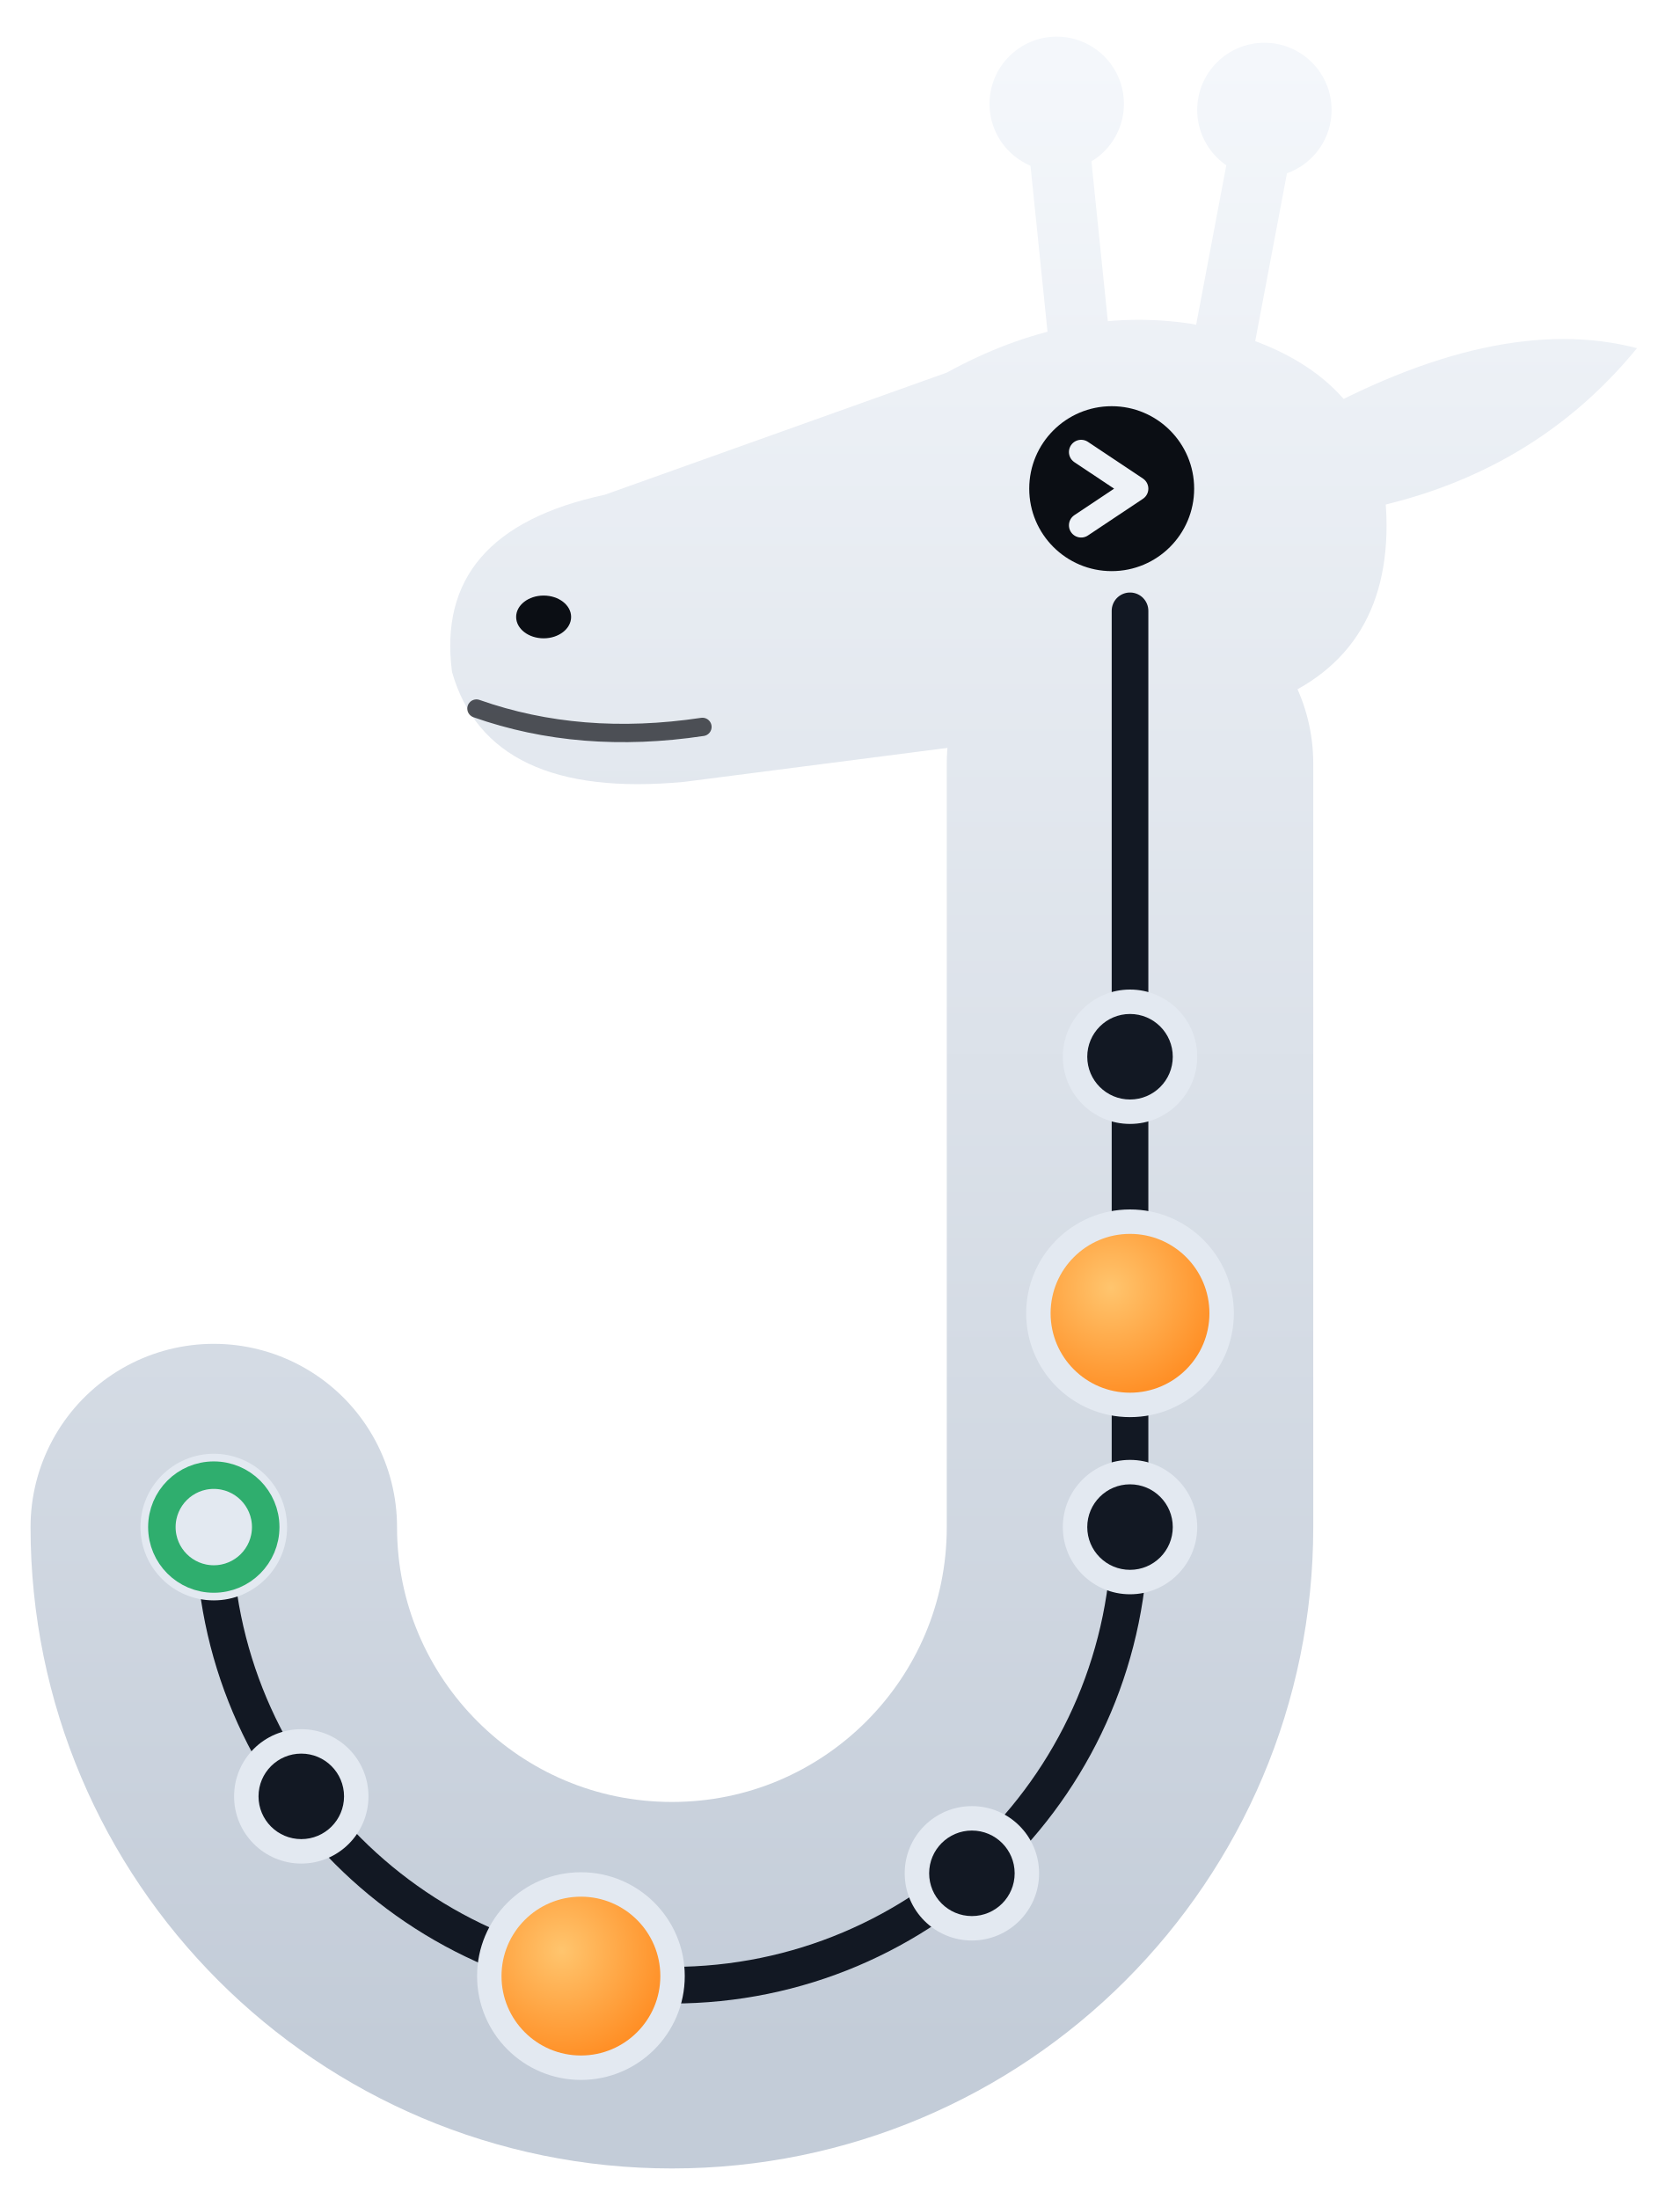
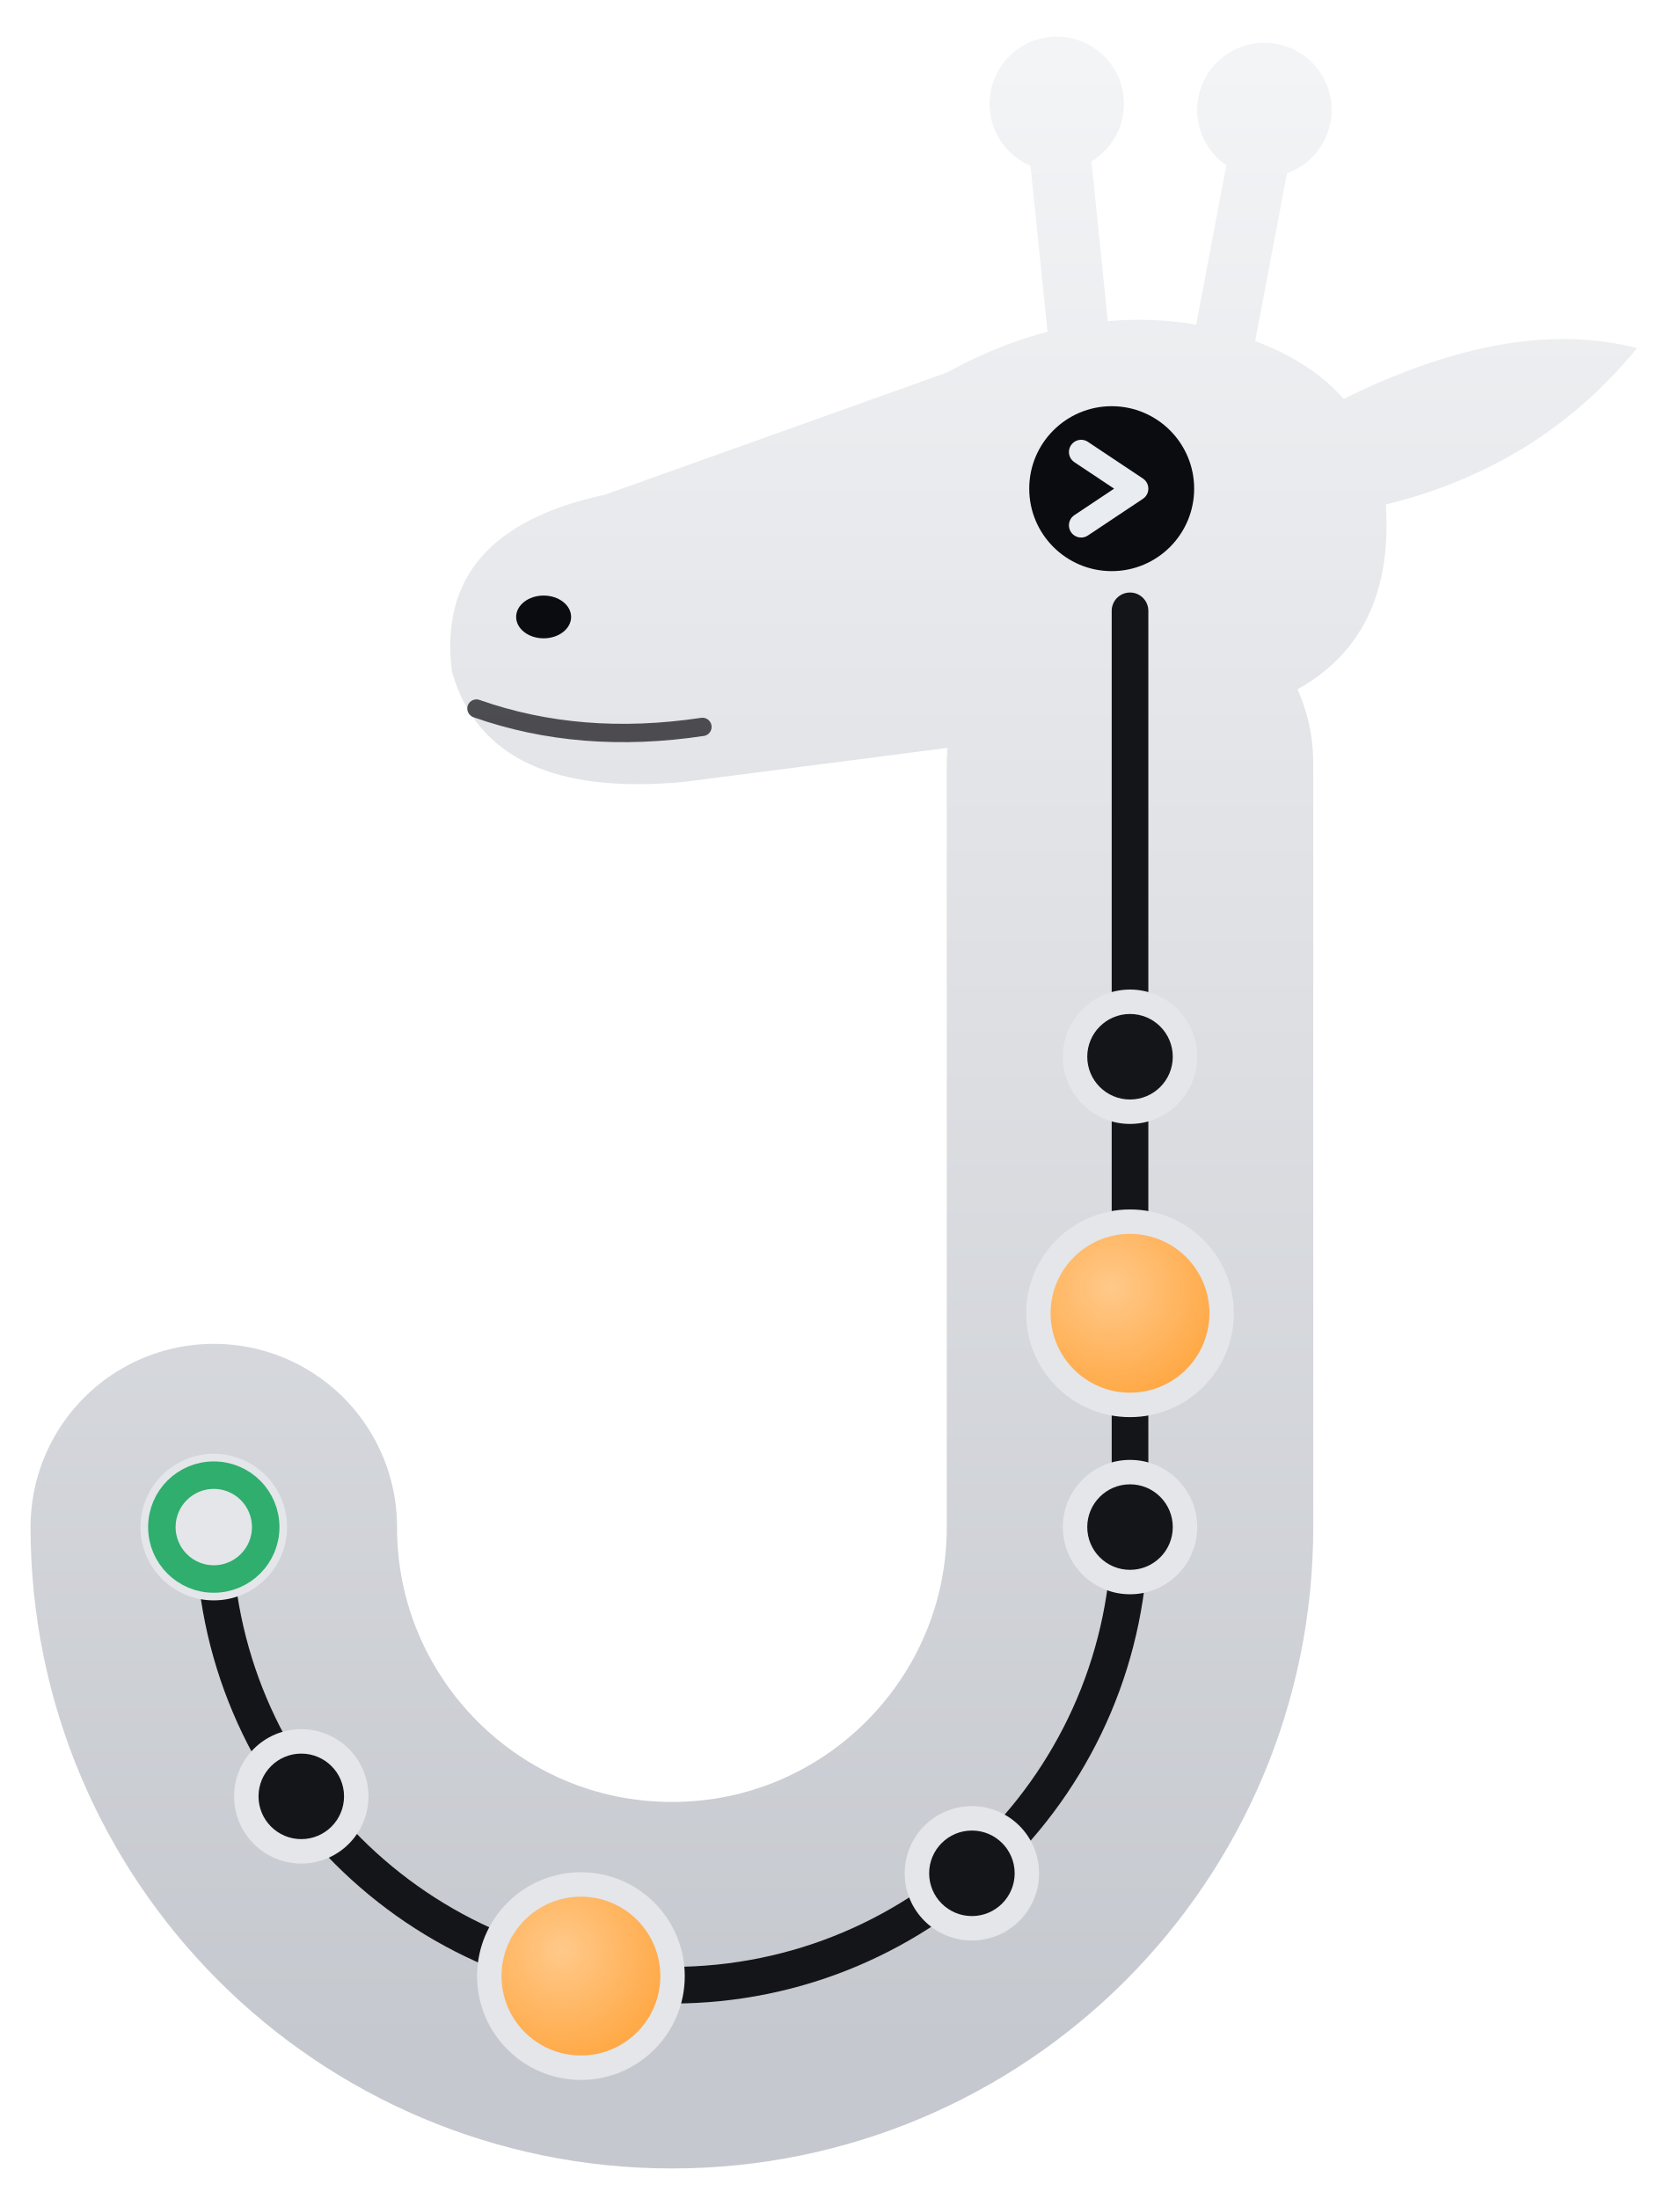
<svg xmlns="http://www.w3.org/2000/svg" width="550" height="720" viewBox="250 130 550 720">
  <defs>
    <radialGradient id="stopG" cx=".38" cy=".34" r=".75">
-       <stop offset="0" stop-color="#ffc56e" />
-       <stop offset="1" stop-color="#ff8a1f" />
+       <stop offset="0" stop-color="#ffc98a" />
+       <stop offset="1" stop-color="#ffa640" />
    </radialGradient>
    <linearGradient id="tJDark" x1="0" y1="0" x2="0" y2="1">
-       <stop offset="0" stop-color="#161c27" />
-       <stop offset="1" stop-color="#07090d" />
+       <stop offset="0" stop-color="#181a20" />
+       <stop offset="1" stop-color="#0b0c0f" />
    </linearGradient>
    <linearGradient id="bJInk" gradientUnits="userSpaceOnUse" x1="0" y1="150" x2="0" y2="800">
-       <stop offset="0" stop-color="#f4f7fb" />
-       <stop offset="1" stop-color="#c3ccd8" />
+       <stop offset="0" stop-color="#f3f4f6" />
+       <stop offset="1" stop-color="#c5c8ce" />
    </linearGradient>
    <filter id="sh" x="-20%" y="-20%" width="140%" height="140%">
      <feDropShadow dx="0" dy="14" stdDeviation="16" flood-color="#000" flood-opacity=".22" />
    </filter>
  </defs>
  <g>
    <path d="M620 380V630a150 150 0 0 1-300 0" fill="none" stroke="url(#bJInk)" stroke-width="120" stroke-linecap="round" />
    <path d="M604 248 L596 170 M650 246 L664 172" stroke="url(#bJInk)" stroke-width="20" stroke-linecap="round" />
    <circle cx="596" cy="164" r="22" fill="url(#bJInk)" />
    <circle cx="664" cy="166" r="22" fill="url(#bJInk)" />
    <path d="M676 268 Q740 232 786 244 Q750 288 690 298Z" fill="url(#bJInk)" />
    <path d="M640 236 Q704 248 704 302 Q704 348 660 362 L474 386 Q410 392 398 350 Q392 304 448 292 L560 252 Q600 230 640 236Z" fill="url(#bJInk)" />
-     <ellipse cx="428" cy="332" rx="9" ry="7" fill="#0b0e14" />
-     <path d="M406 362 Q440 374 480 368" fill="none" stroke="#0b0e14" stroke-width="6" stroke-linecap="round" opacity=".7" />
-     <circle cx="614" cy="290" r="27" fill="#0b0e14" />
-     <path d="M604 278 L622 290 L604 302" fill="none" stroke="#eef2f7" stroke-width="8" stroke-linecap="round" stroke-linejoin="round" />
+     <ellipse cx="428" cy="332" rx="9" ry="7" fill="#0b0c0f" />
+     <path d="M406 362 Q440 374 480 368" fill="none" stroke="#0b0c0f" stroke-width="6" stroke-linecap="round" opacity=".7" />
+     <circle cx="614" cy="290" r="27" fill="#0b0c0f" />
+     <path d="M604 278 L622 290 L604 302" fill="none" stroke="#e9ecf1" stroke-width="8" stroke-linecap="round" stroke-linejoin="round" />
  </g>
-   <path d="M620 330V630a150 150 0 0 1-300 0" fill="none" stroke="#121823" stroke-width="12" stroke-linecap="round" />
-   <circle cx="620" cy="476" r="22" fill="#e3e9f1" />
-   <circle cx="620" cy="476" r="14" fill="#121823" />
-   <circle cx="620" cy="560" r="34" fill="#e3e9f1" />
+   <path d="M620 330V630a150 150 0 0 1-300 0" fill="none" stroke="#131519" stroke-width="12" stroke-linecap="round" />
+   <circle cx="620" cy="476" r="22" fill="#e4e6ea" />
+   <circle cx="620" cy="476" r="14" fill="#131519" />
+   <circle cx="620" cy="560" r="34" fill="#e4e6ea" />
  <circle cx="620" cy="560" r="26" fill="url(#stopG)" />
-   <circle cx="620" cy="630" r="22" fill="#e3e9f1" />
-   <circle cx="620" cy="630" r="14" fill="#121823" />
-   <circle cx="568.229" cy="743.362" r="22" fill="#e3e9f1" />
-   <circle cx="568.229" cy="743.362" r="14" fill="#121823" />
-   <circle cx="440.211" cy="777.012" r="34" fill="#e3e9f1" />
+   <circle cx="620" cy="630" r="22" fill="#e4e6ea" />
+   <circle cx="620" cy="630" r="14" fill="#131519" />
+   <circle cx="568.229" cy="743.362" r="22" fill="#e4e6ea" />
+   <circle cx="568.229" cy="743.362" r="14" fill="#131519" />
+   <circle cx="440.211" cy="777.012" r="34" fill="#e4e6ea" />
  <circle cx="440.211" cy="777.012" r="26" fill="url(#stopG)" />
-   <circle cx="348.647" cy="718.168" r="22" fill="#e3e9f1" />
-   <circle cx="348.647" cy="718.168" r="14" fill="#121823" />
-   <circle cx="320" cy="630" r="24" fill="#e3e9f1" />
+   <circle cx="348.647" cy="718.168" r="22" fill="#e4e6ea" />
+   <circle cx="348.647" cy="718.168" r="14" fill="#131519" />
+   <circle cx="320" cy="630" r="24" fill="#e4e6ea" />
  <circle cx="320" cy="630" r="17" fill="none" stroke="#2fae6e" stroke-width="9" />
</svg>
